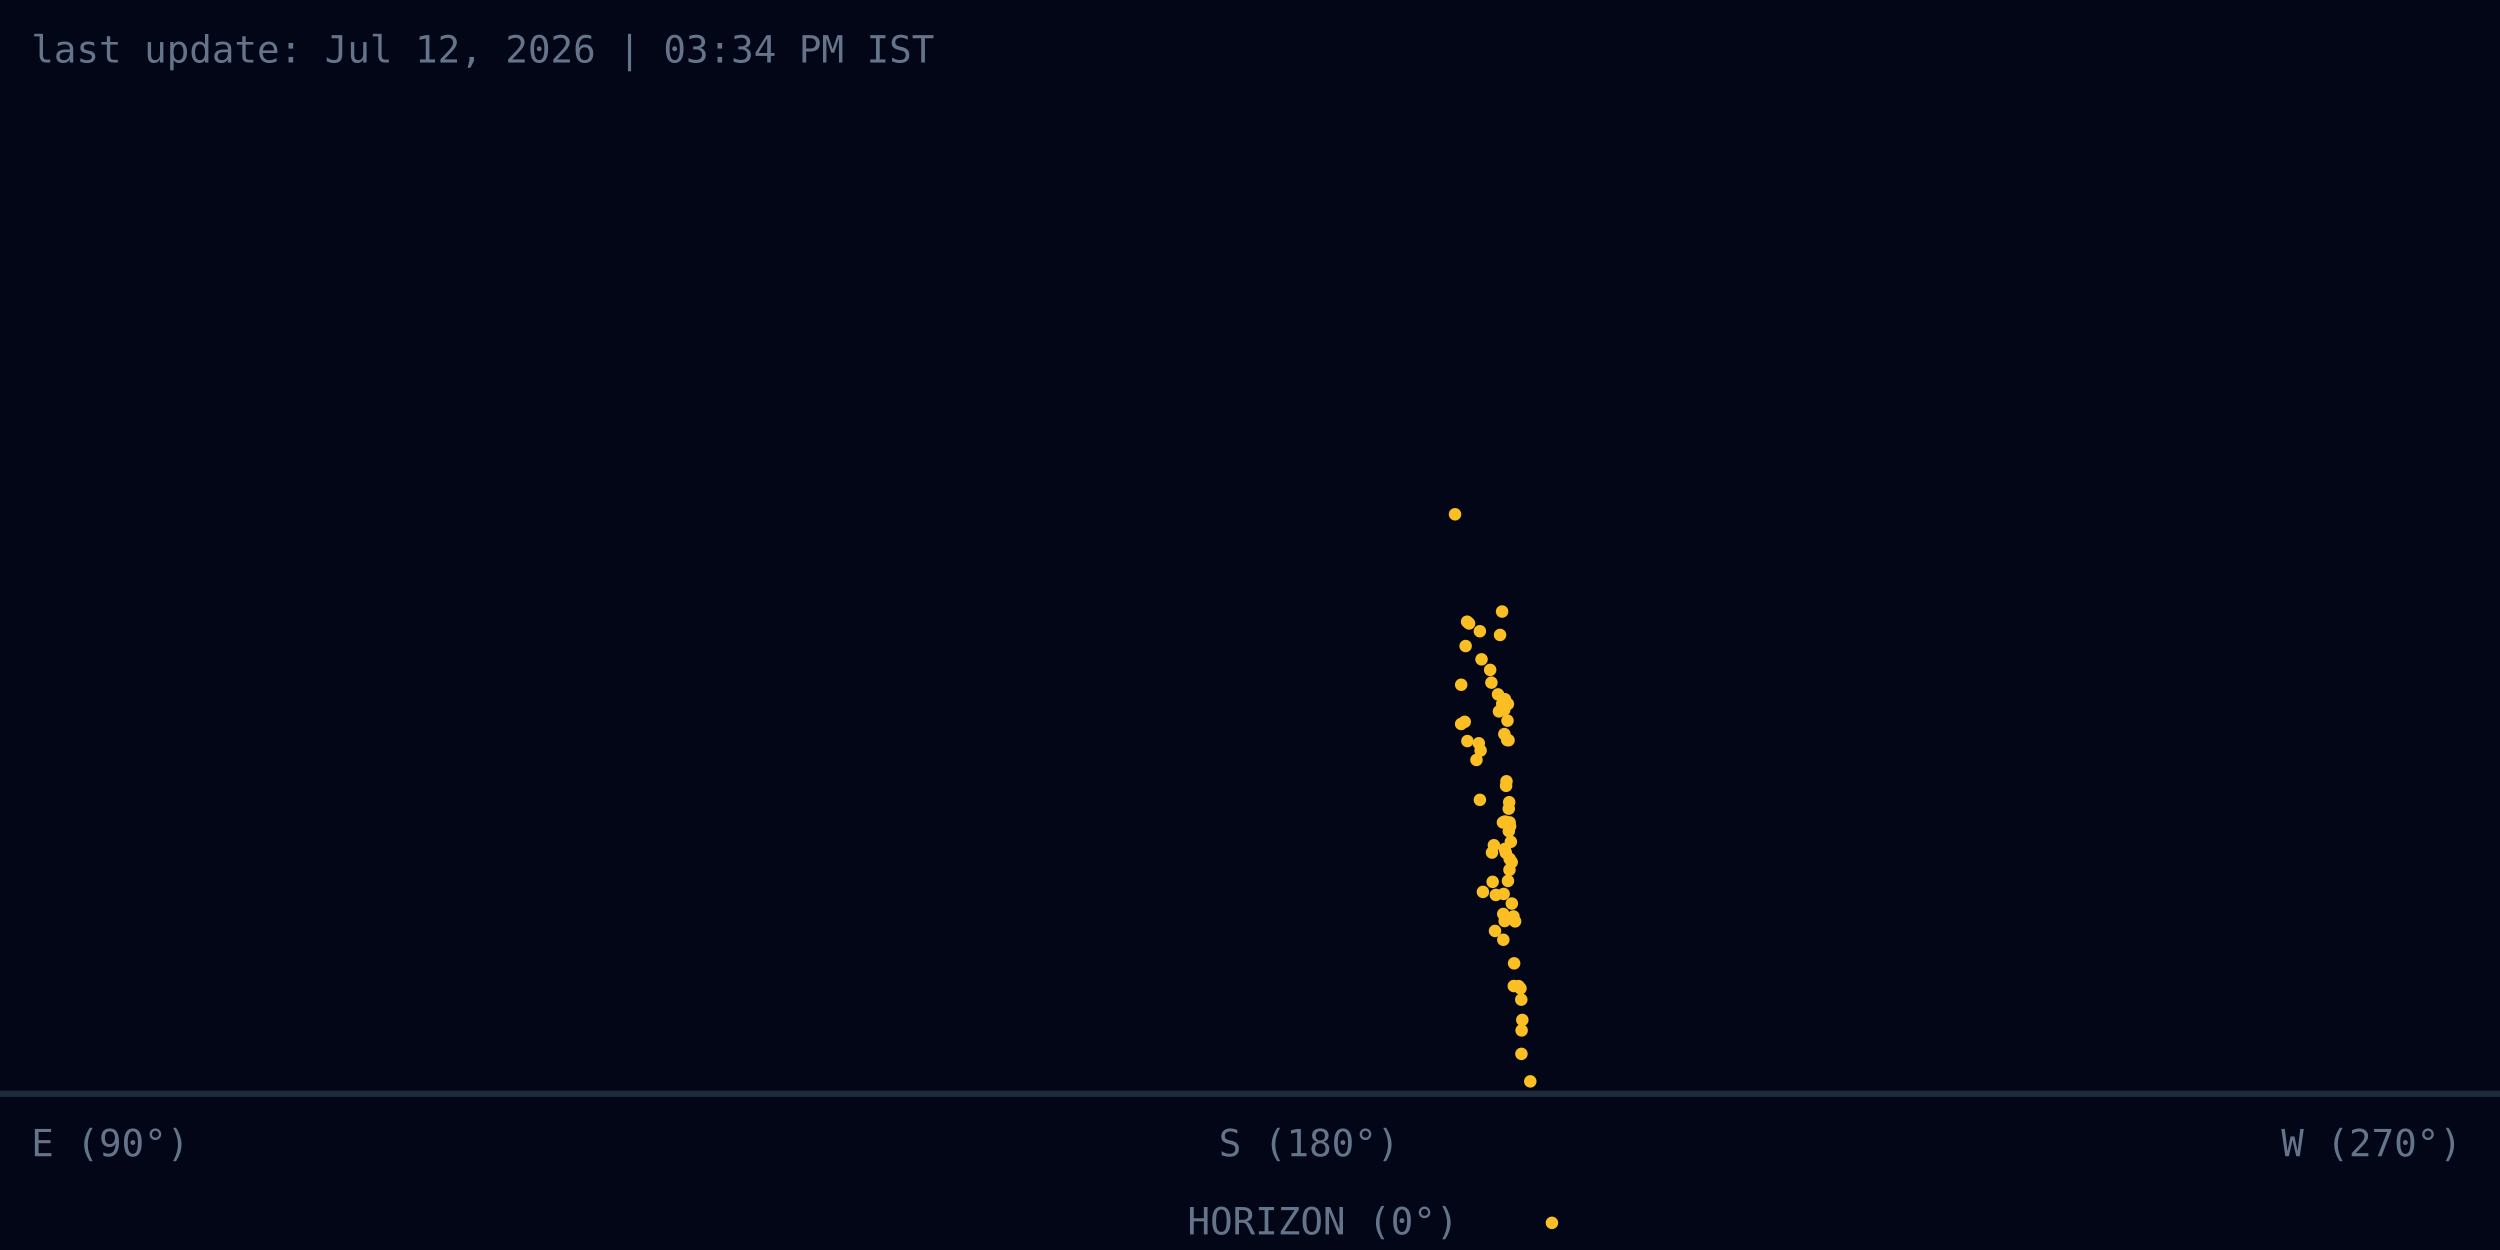
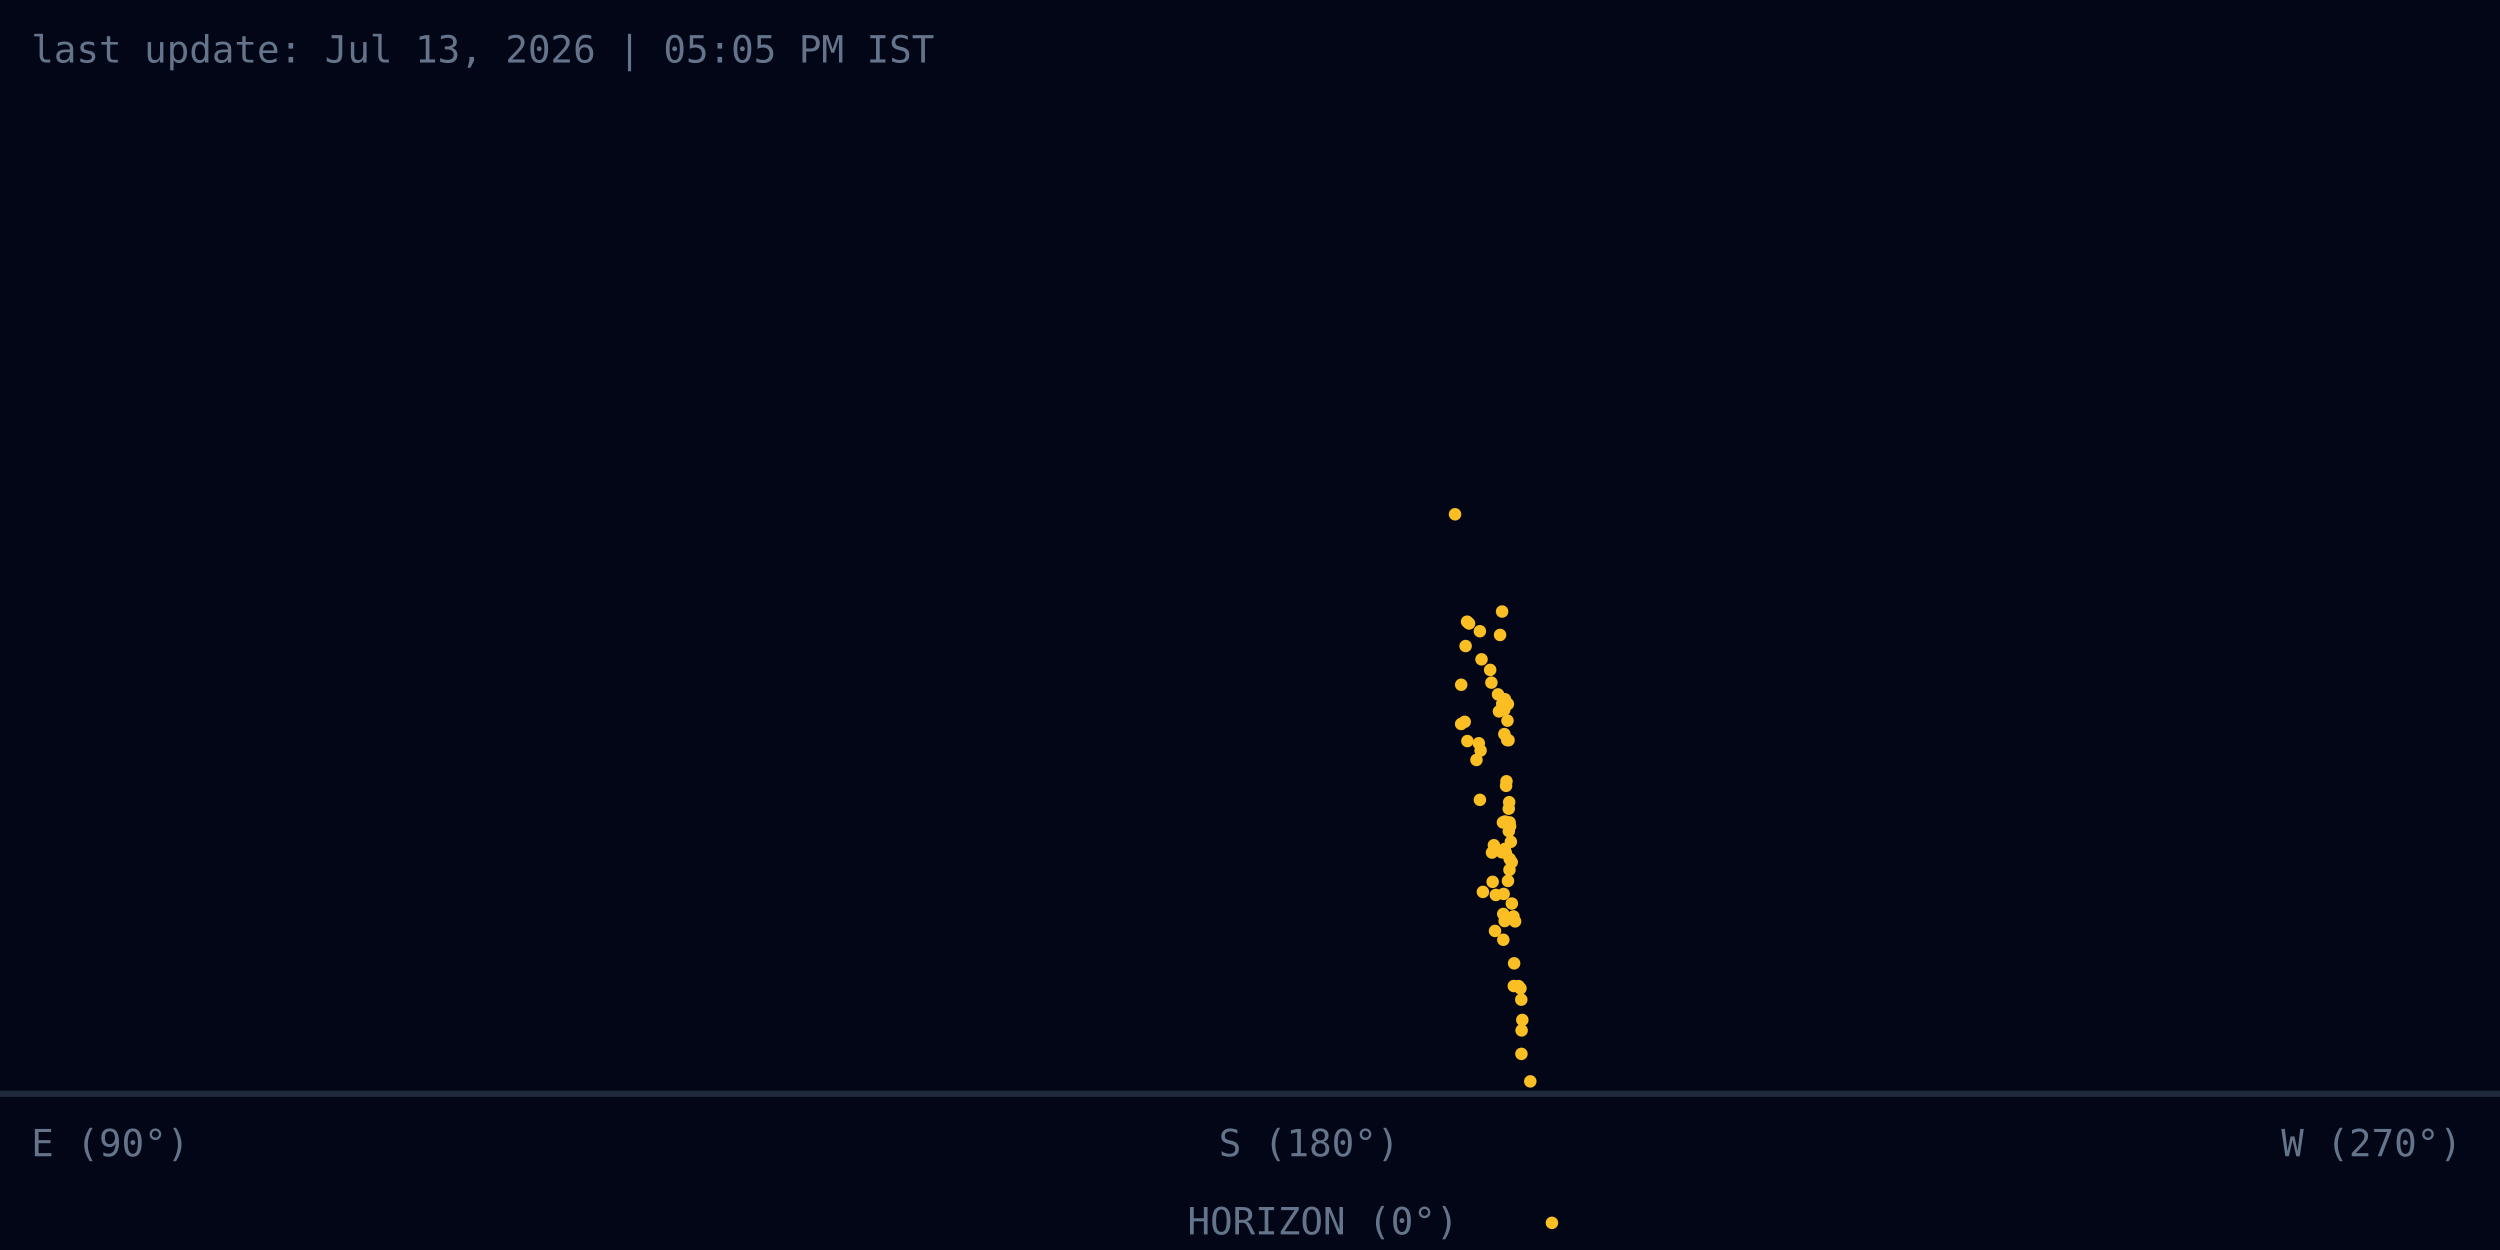
<svg xmlns="http://www.w3.org/2000/svg" width="800" height="400" viewBox="0 0 800 400">
  <rect width="800" height="400" fill="#020617" />
-   <text id="last-update" x="10" y="20" fill="#64748b" font-family="monospace">last update: Jul 12, 2026 | 03:34 PM IST</text>
+   <text id="last-update" x="10" y="20" fill="#64748b" font-family="monospace">last update: Jul 13, 2026 | 05:05 PM IST</text>
  <line x1="0" y1="350" x2="800" y2="350" stroke="#1e293b" stroke-width="2" />
  <text x="380" y="395" fill="#64748b" font-size="12" font-family="monospace">HORIZON (0°)</text>
  <text x="730" y="370" fill="#64748b" font-size="12" font-family="monospace">W (270°)</text>
  <text x="390" y="370" fill="#64748b" font-size="12" font-family="monospace">S (180°)</text>
  <text x="10" y="370" fill="#64748b" font-size="12" font-family="monospace">E (90°)</text>
  <g id="analemma-points">
    <circle cx=" 465.61" cy=" 164.57" r="2" fill="#fbbf24">
 </circle>
    <circle cx=" 467.57" cy=" 231.67" r="2" fill="#fbbf24">
 </circle>
    <circle cx=" 467.58" cy=" 219.12" r="2" fill="#fbbf24">
 </circle>
    <circle cx=" 468.71" cy=" 230.98" r="2" fill="#fbbf24">
 </circle>
    <circle cx=" 469.57" cy=" 237.14" r="2" fill="#fbbf24">
 </circle>
    <circle cx=" 469.00" cy=" 206.73" r="2" fill="#fbbf24">
 </circle>
    <circle cx=" 469.47" cy=" 198.94" r="2" fill="#fbbf24">
 </circle>
    <circle cx=" 470.10" cy=" 199.51" r="2" fill="#fbbf24">
 </circle>
    <circle cx=" 474.53" cy=" 285.41" r="2" fill="#fbbf24">
 </circle>
    <circle cx=" 472.47" cy=" 243.18" r="2" fill="#fbbf24">
 </circle>
    <circle cx=" 473.57" cy=" 255.95" r="2" fill="#fbbf24">
 </circle>
    <circle cx=" 473.22" cy=" 237.84" r="2" fill="#fbbf24">
 </circle>
    <circle cx=" 473.79" cy=" 240.17" r="2" fill="#fbbf24">
 </circle>
    <circle cx=" 473.56" cy=" 201.99" r="2" fill="#fbbf24">
 </circle>
    <circle cx=" 474.09" cy=" 210.99" r="2" fill="#fbbf24">
 </circle>
    <circle cx=" 478.41" cy=" 297.90" r="2" fill="#fbbf24">
 </circle>
    <circle cx=" 477.65" cy=" 282.19" r="2" fill="#fbbf24">
 </circle>
    <circle cx=" 477.44" cy=" 272.82" r="2" fill="#fbbf24">
 </circle>
    <circle cx=" 478.67" cy=" 286.38" r="2" fill="#fbbf24">
 </circle>
    <circle cx=" 478.05" cy=" 270.47" r="2" fill="#fbbf24">
 </circle>
    <circle cx=" 476.85" cy=" 214.37" r="2" fill="#fbbf24">
 </circle>
    <circle cx=" 477.25" cy=" 218.44" r="2" fill="#fbbf24">
 </circle>
    <circle cx=" 481.06" cy=" 300.72" r="2" fill="#fbbf24">
 </circle>
    <circle cx=" 481.04" cy=" 292.47" r="2" fill="#fbbf24">
 </circle>
    <circle cx=" 481.49" cy=" 294.73" r="2" fill="#fbbf24">
 </circle>
    <circle cx=" 481.17" cy=" 286.06" r="2" fill="#fbbf24">
 </circle>
    <circle cx=" 479.37" cy=" 222.21" r="2" fill="#fbbf24">
 </circle>
    <circle cx=" 479.67" cy=" 227.65" r="2" fill="#fbbf24">
 </circle>
    <circle cx=" 498.29" cy=" 411.31" r="2" fill="#fbbf24">
 </circle>
    <circle cx=" 498.34" cy=" 411.53" r="2" fill="#fbbf24">
 </circle>
    <circle cx=" 484.42" cy=" 315.53" r="2" fill="#fbbf24">
 </circle>
    <circle cx=" 486.86" cy=" 337.24" r="2" fill="#fbbf24">
 </circle>
    <circle cx=" 481.87" cy=" 272.88" r="2" fill="#fbbf24">
 </circle>
    <circle cx=" 482.55" cy=" 281.90" r="2" fill="#fbbf24">
 </circle>
    <circle cx=" 481.19" cy=" 226.61" r="2" fill="#fbbf24">
 </circle>
    <circle cx=" 481.39" cy=" 234.91" r="2" fill="#fbbf24">
 </circle>
    <circle cx=" 486.92" cy=" 329.74" r="2" fill="#fbbf24">
 </circle>
    <circle cx=" 483.03" cy=" 278.36" r="2" fill="#fbbf24">
 </circle>
    <circle cx=" 483.79" cy=" 289.14" r="2" fill="#fbbf24">
 </circle>
    <circle cx=" 485.93" cy=" 315.55" r="2" fill="#fbbf24">
 </circle>
    <circle cx=" 484.30" cy=" 293.26" r="2" fill="#fbbf24">
 </circle>
    <circle cx=" 482.30" cy=" 236.80" r="2" fill="#fbbf24">
 </circle>
    <circle cx=" 482.80" cy=" 258.78" r="2" fill="#fbbf24">
 </circle>
    <circle cx=" 501.22" cy=" 413.90" r="2" fill="#fbbf24">
 </circle>
    <circle cx=" 489.69" cy=" 346.04" r="2" fill="#fbbf24">
 </circle>
    <circle cx=" 486.81" cy=" 319.89" r="2" fill="#fbbf24">
 </circle>
    <circle cx=" 484.83" cy=" 294.84" r="2" fill="#fbbf24">
 </circle>
    <circle cx=" 486.55" cy=" 316.29" r="2" fill="#fbbf24">
 </circle>
    <circle cx=" 482.73" cy=" 236.88" r="2" fill="#fbbf24">
 </circle>
    <circle cx=" 483.48" cy=" 269.37" r="2" fill="#fbbf24">
 </circle>
    <circle cx=" 496.62" cy=" 391.31" r="2" fill="#fbbf24">
 </circle>
    <circle cx=" 483.75" cy=" 275.90" r="2" fill="#fbbf24">
 </circle>
    <circle cx=" 483.23" cy=" 264.40" r="2" fill="#fbbf24">
 </circle>
    <circle cx=" 482.94" cy=" 256.70" r="2" fill="#fbbf24">
 </circle>
    <circle cx=" 483.08" cy=" 263.17" r="2" fill="#fbbf24">
 </circle>
    <circle cx=" 482.53" cy=" 225.29" r="2" fill="#fbbf24">
 </circle>
    <circle cx=" 482.39" cy=" 230.61" r="2" fill="#fbbf24">
 </circle>
    <circle cx=" 487.14" cy=" 326.38" r="2" fill="#fbbf24">
 </circle>
    <circle cx=" 482.82" cy=" 265.96" r="2" fill="#fbbf24">
 </circle>
    <circle cx=" 483.09" cy=" 274.84" r="2" fill="#fbbf24">
 </circle>
    <circle cx=" 482.07" cy=" 250.01" r="2" fill="#fbbf24">
 </circle>
    <circle cx=" 481.95" cy=" 251.47" r="2" fill="#fbbf24">
 </circle>
    <circle cx=" 481.58" cy=" 223.76" r="2" fill="#fbbf24">
 </circle>
    <circle cx=" 481.36" cy=" 227.15" r="2" fill="#fbbf24">
 </circle>
    <circle cx=" 484.52" cy=" 308.27" r="2" fill="#fbbf24">
 </circle>
    <circle cx=" 481.59" cy=" 262.88" r="2" fill="#fbbf24">
 </circle>
    <circle cx=" 480.71" cy=" 225.23" r="2" fill="#fbbf24">
 </circle>
    <circle cx=" 481.54" cy=" 271.65" r="2" fill="#fbbf24">
 </circle>
    <circle cx=" 480.94" cy=" 263.18" r="2" fill="#fbbf24">
 </circle>
    <circle cx=" 480.67" cy=" 195.69" r="2" fill="#fbbf24">
 </circle>
    <circle cx=" 480.02" cy=" 203.18" r="2" fill="#fbbf24">
 </circle>
+     <circle cx=" 480.62" cy=" 272.75" r="2" fill="#fbbf24">
+  </circle>
  </g>
</svg>
